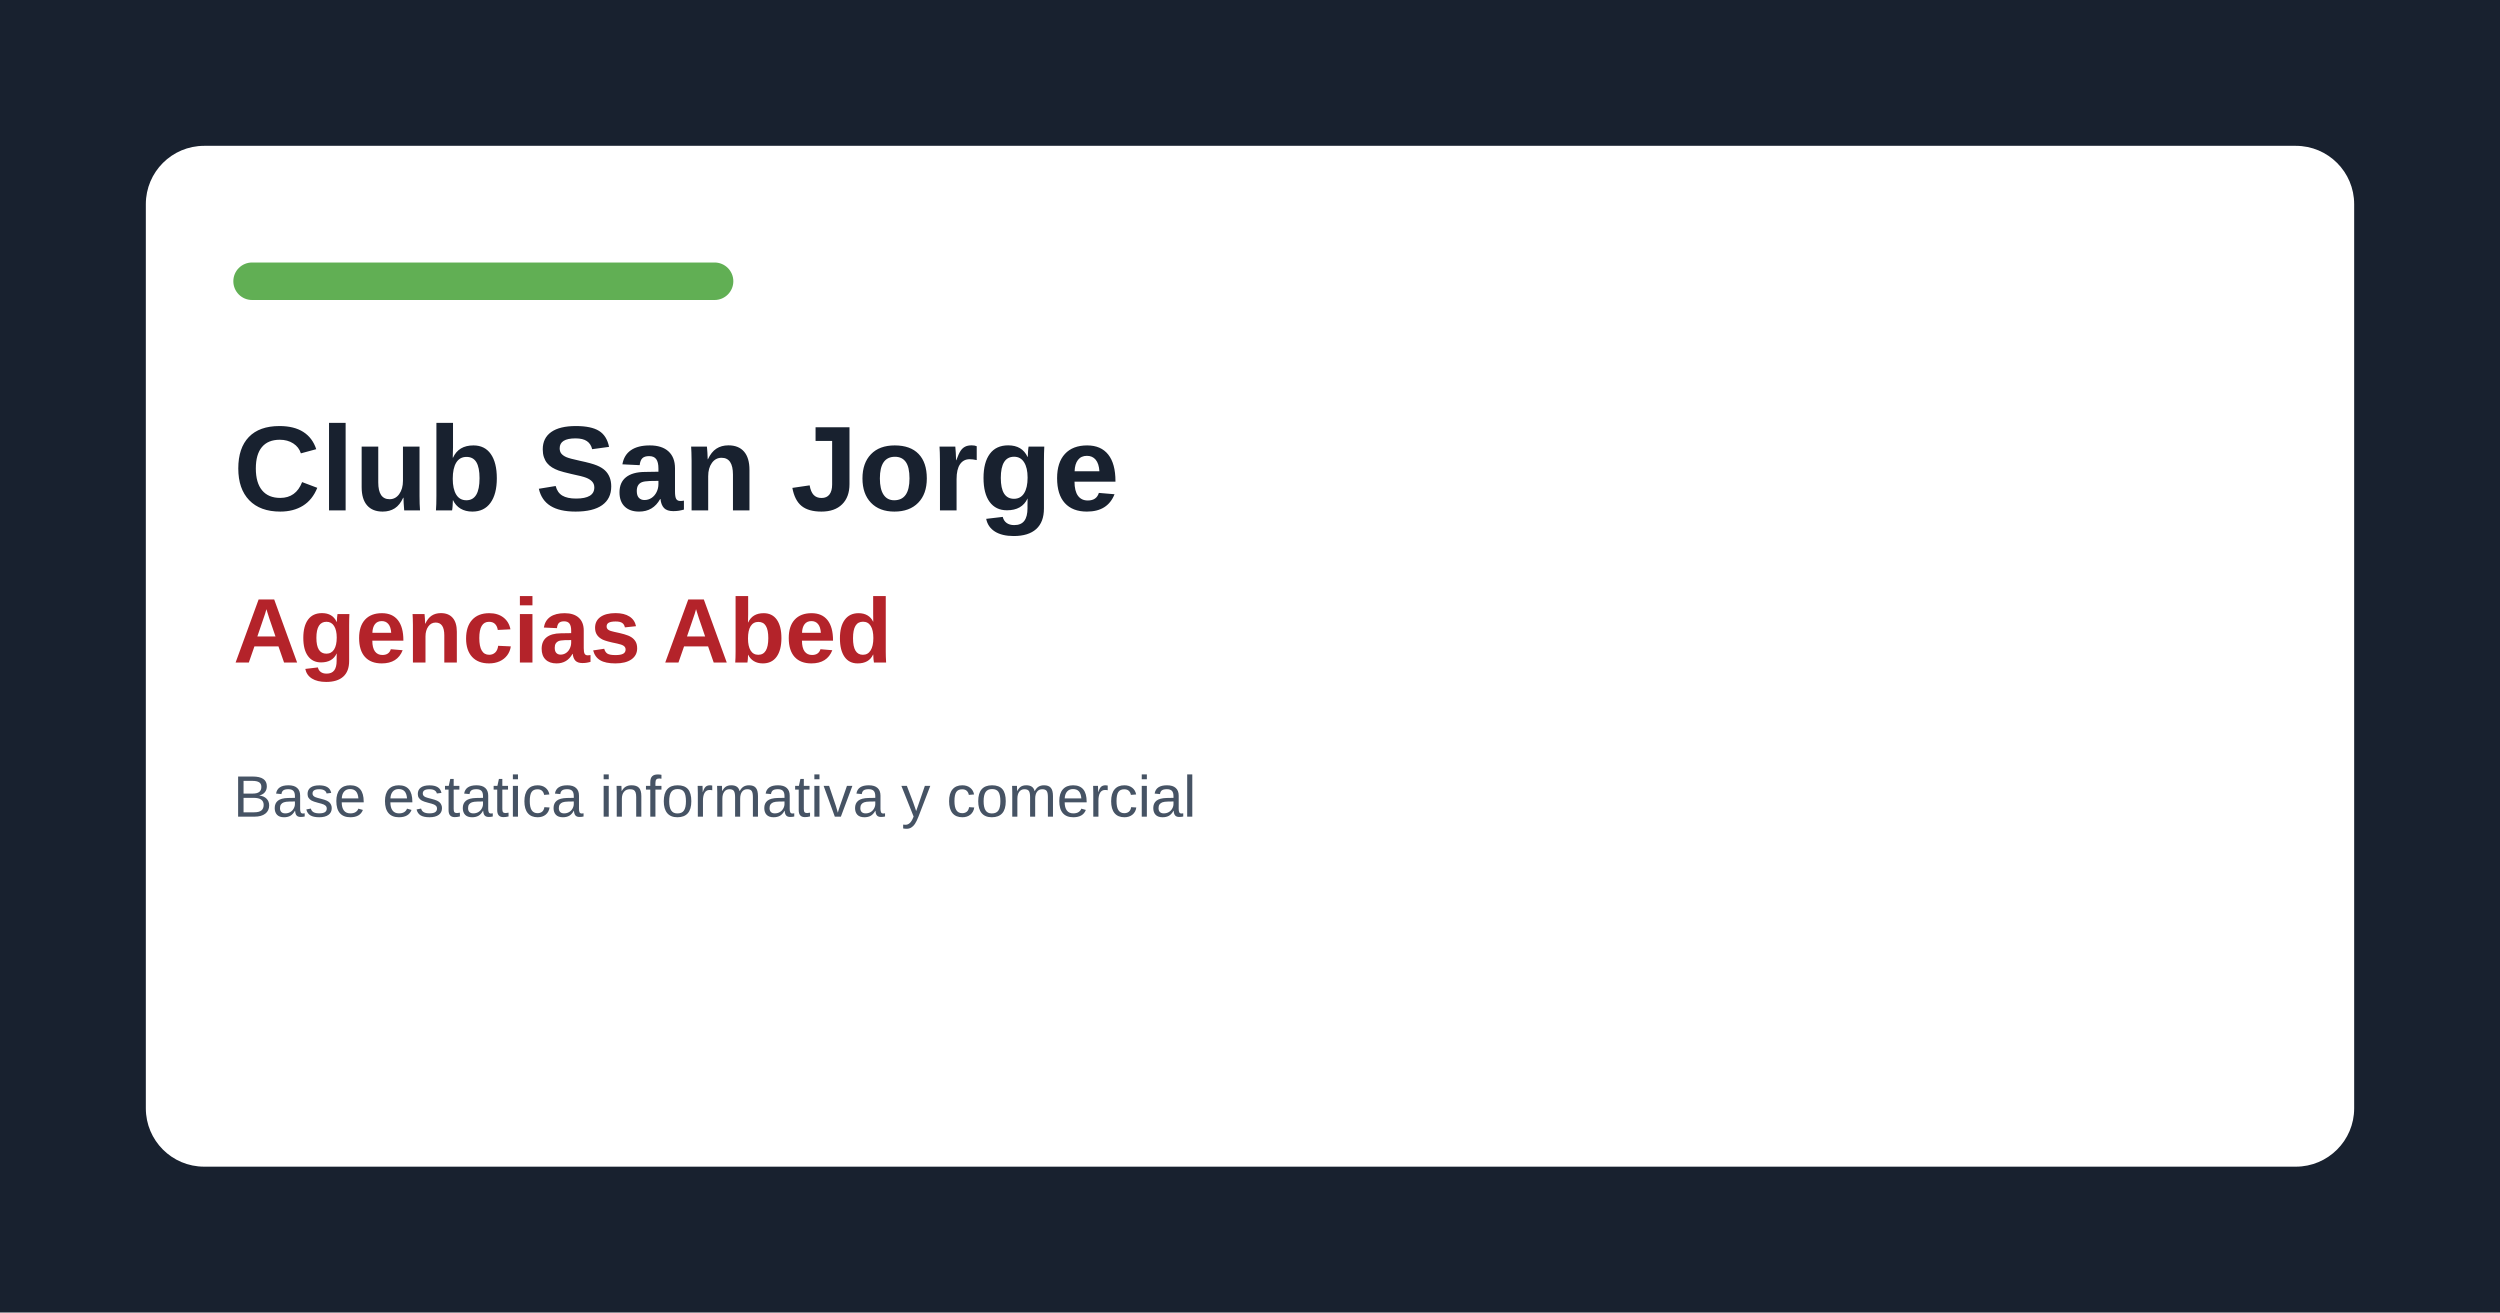
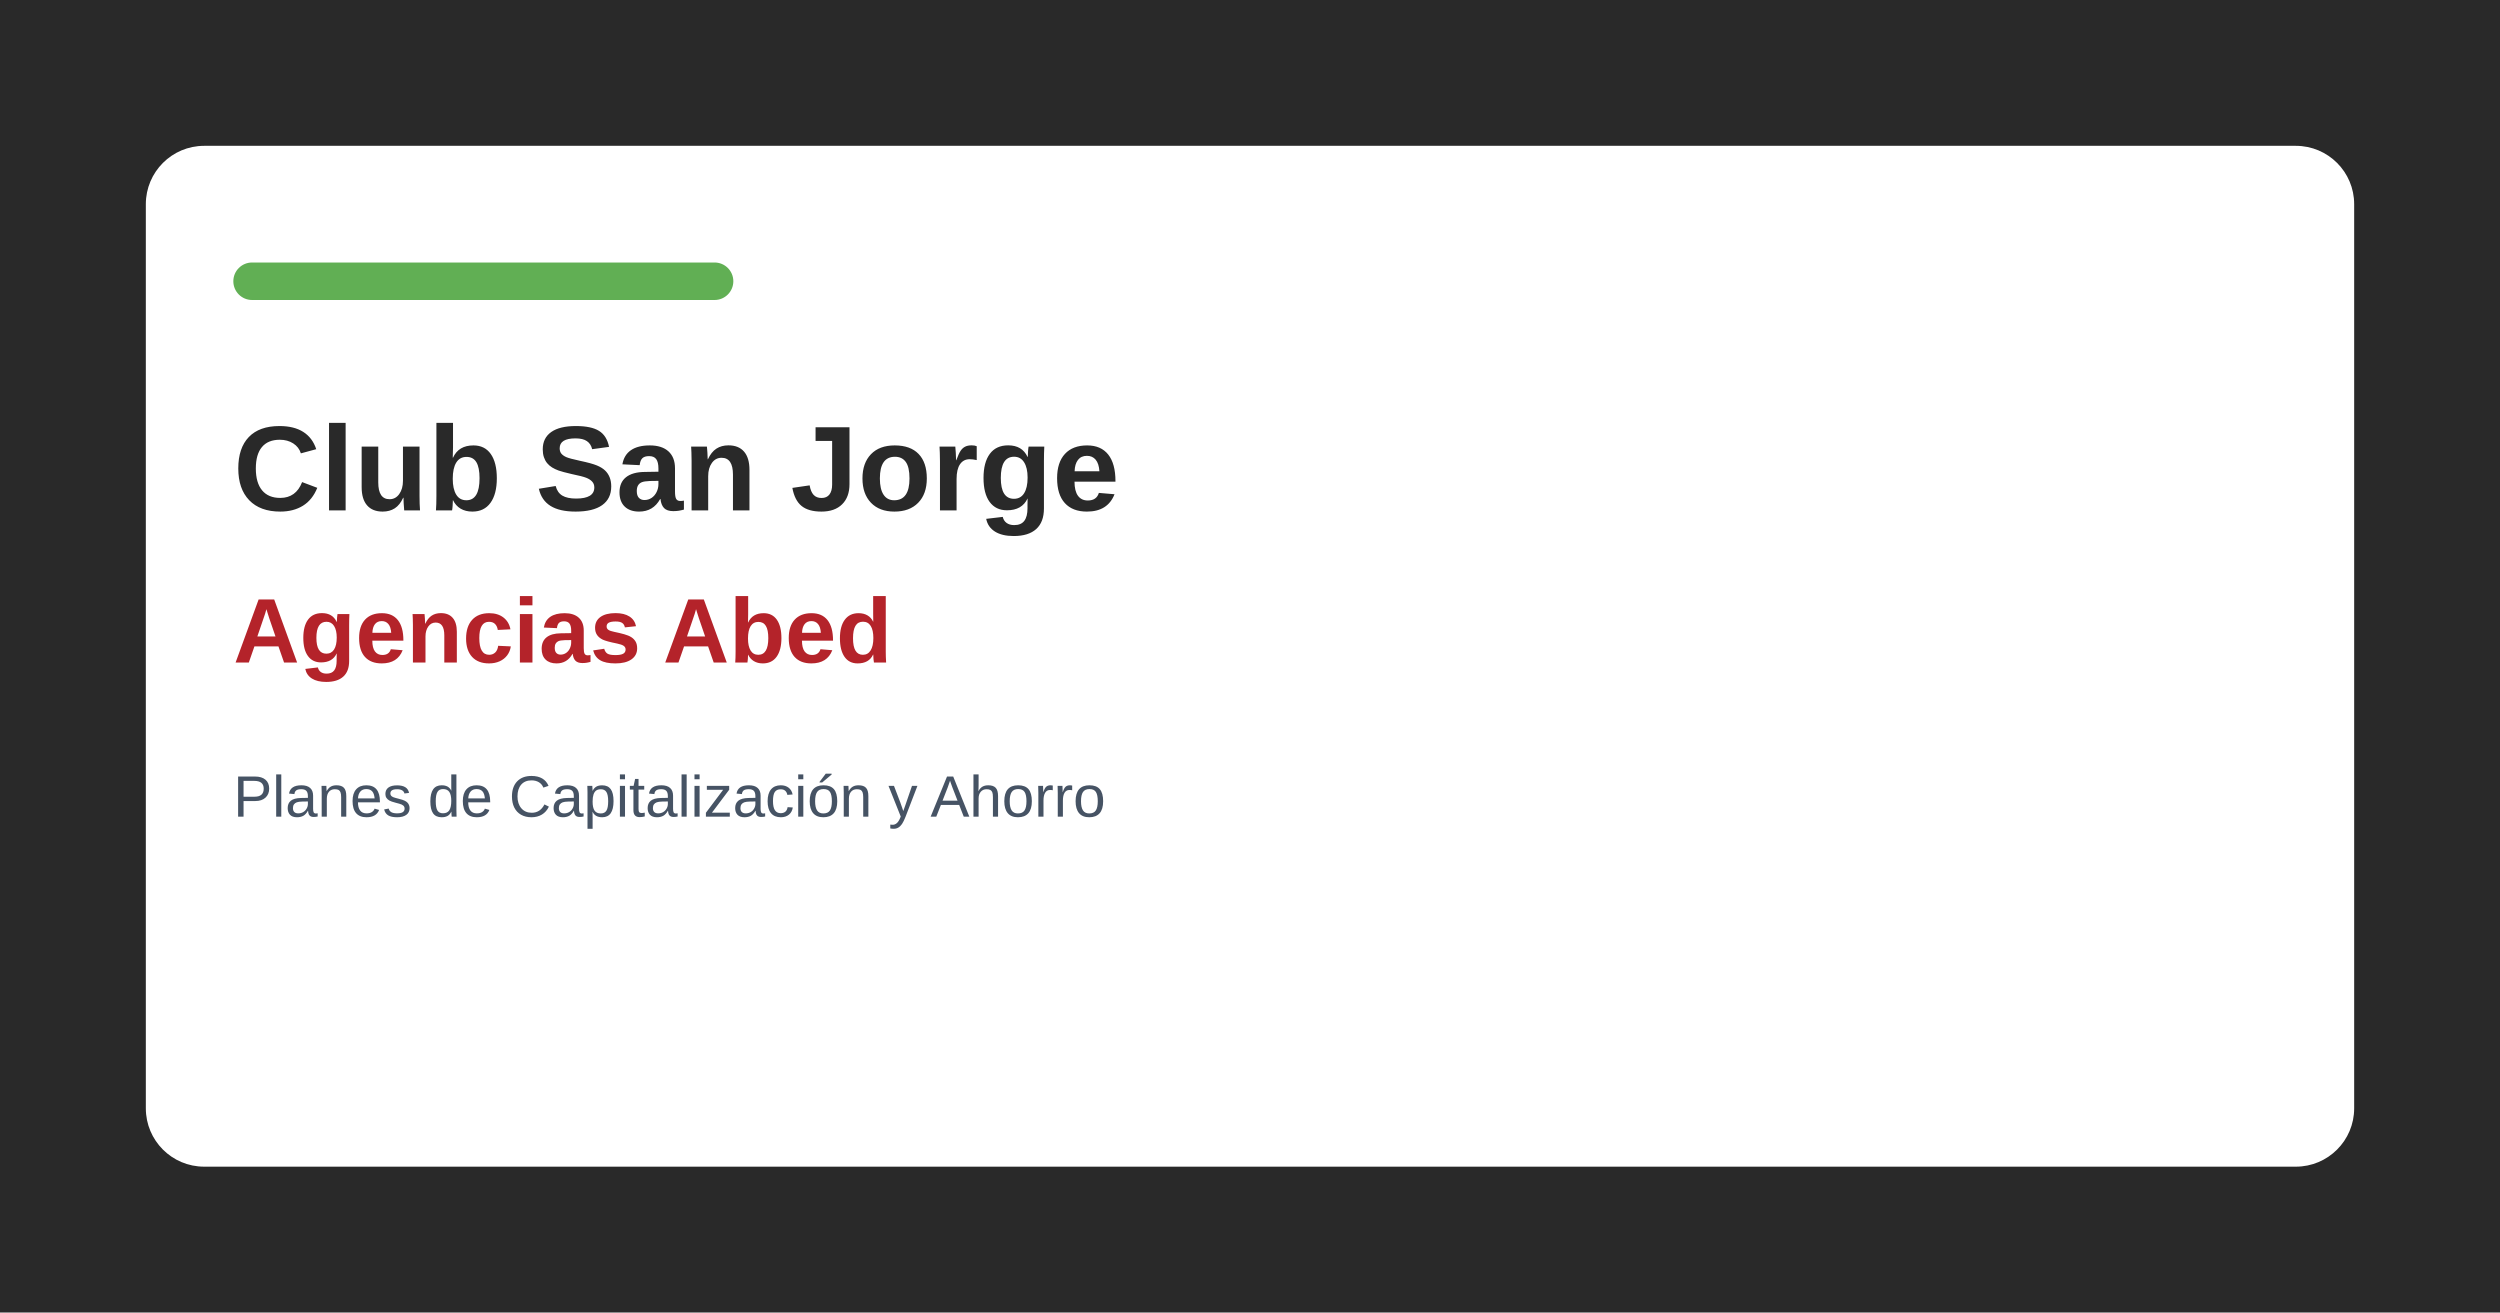
<svg xmlns="http://www.w3.org/2000/svg" viewBox="0 0 1200 630" role="img" aria-labelledby="title desc">
-   <rect width="1200" height="630" fill="#18212f" />
+   <rect width="1200" height="630" fill="#292929" />
  <rect x="70" y="70" width="1060" height="490" rx="28" fill="#ffffff" />
  <rect x="112" y="126" width="240" height="18" rx="9" fill="#61af54" />
-   <text x="112" y="245" fill="#18212f" font-family="Arial, sans-serif" font-size="58" font-weight="700">Club San Jorge</text>
+   <text x="112" y="245" fill="#292929" font-family="Arial, sans-serif" font-size="58" font-weight="700">Club San Jorge</text>
  <text x="112" y="318" fill="#b4232a" font-family="Arial, sans-serif" font-size="44" font-weight="700">Agencias Abed</text>
-   <text x="112" y="392" fill="#465364" font-family="Arial, sans-serif" font-size="28">Base estatica informativa y comercial</text>
+   <text x="112" y="392" fill="#465364" font-family="Arial, sans-serif" font-size="28">Planes de Capitalización y Ahorro</text>
</svg>
